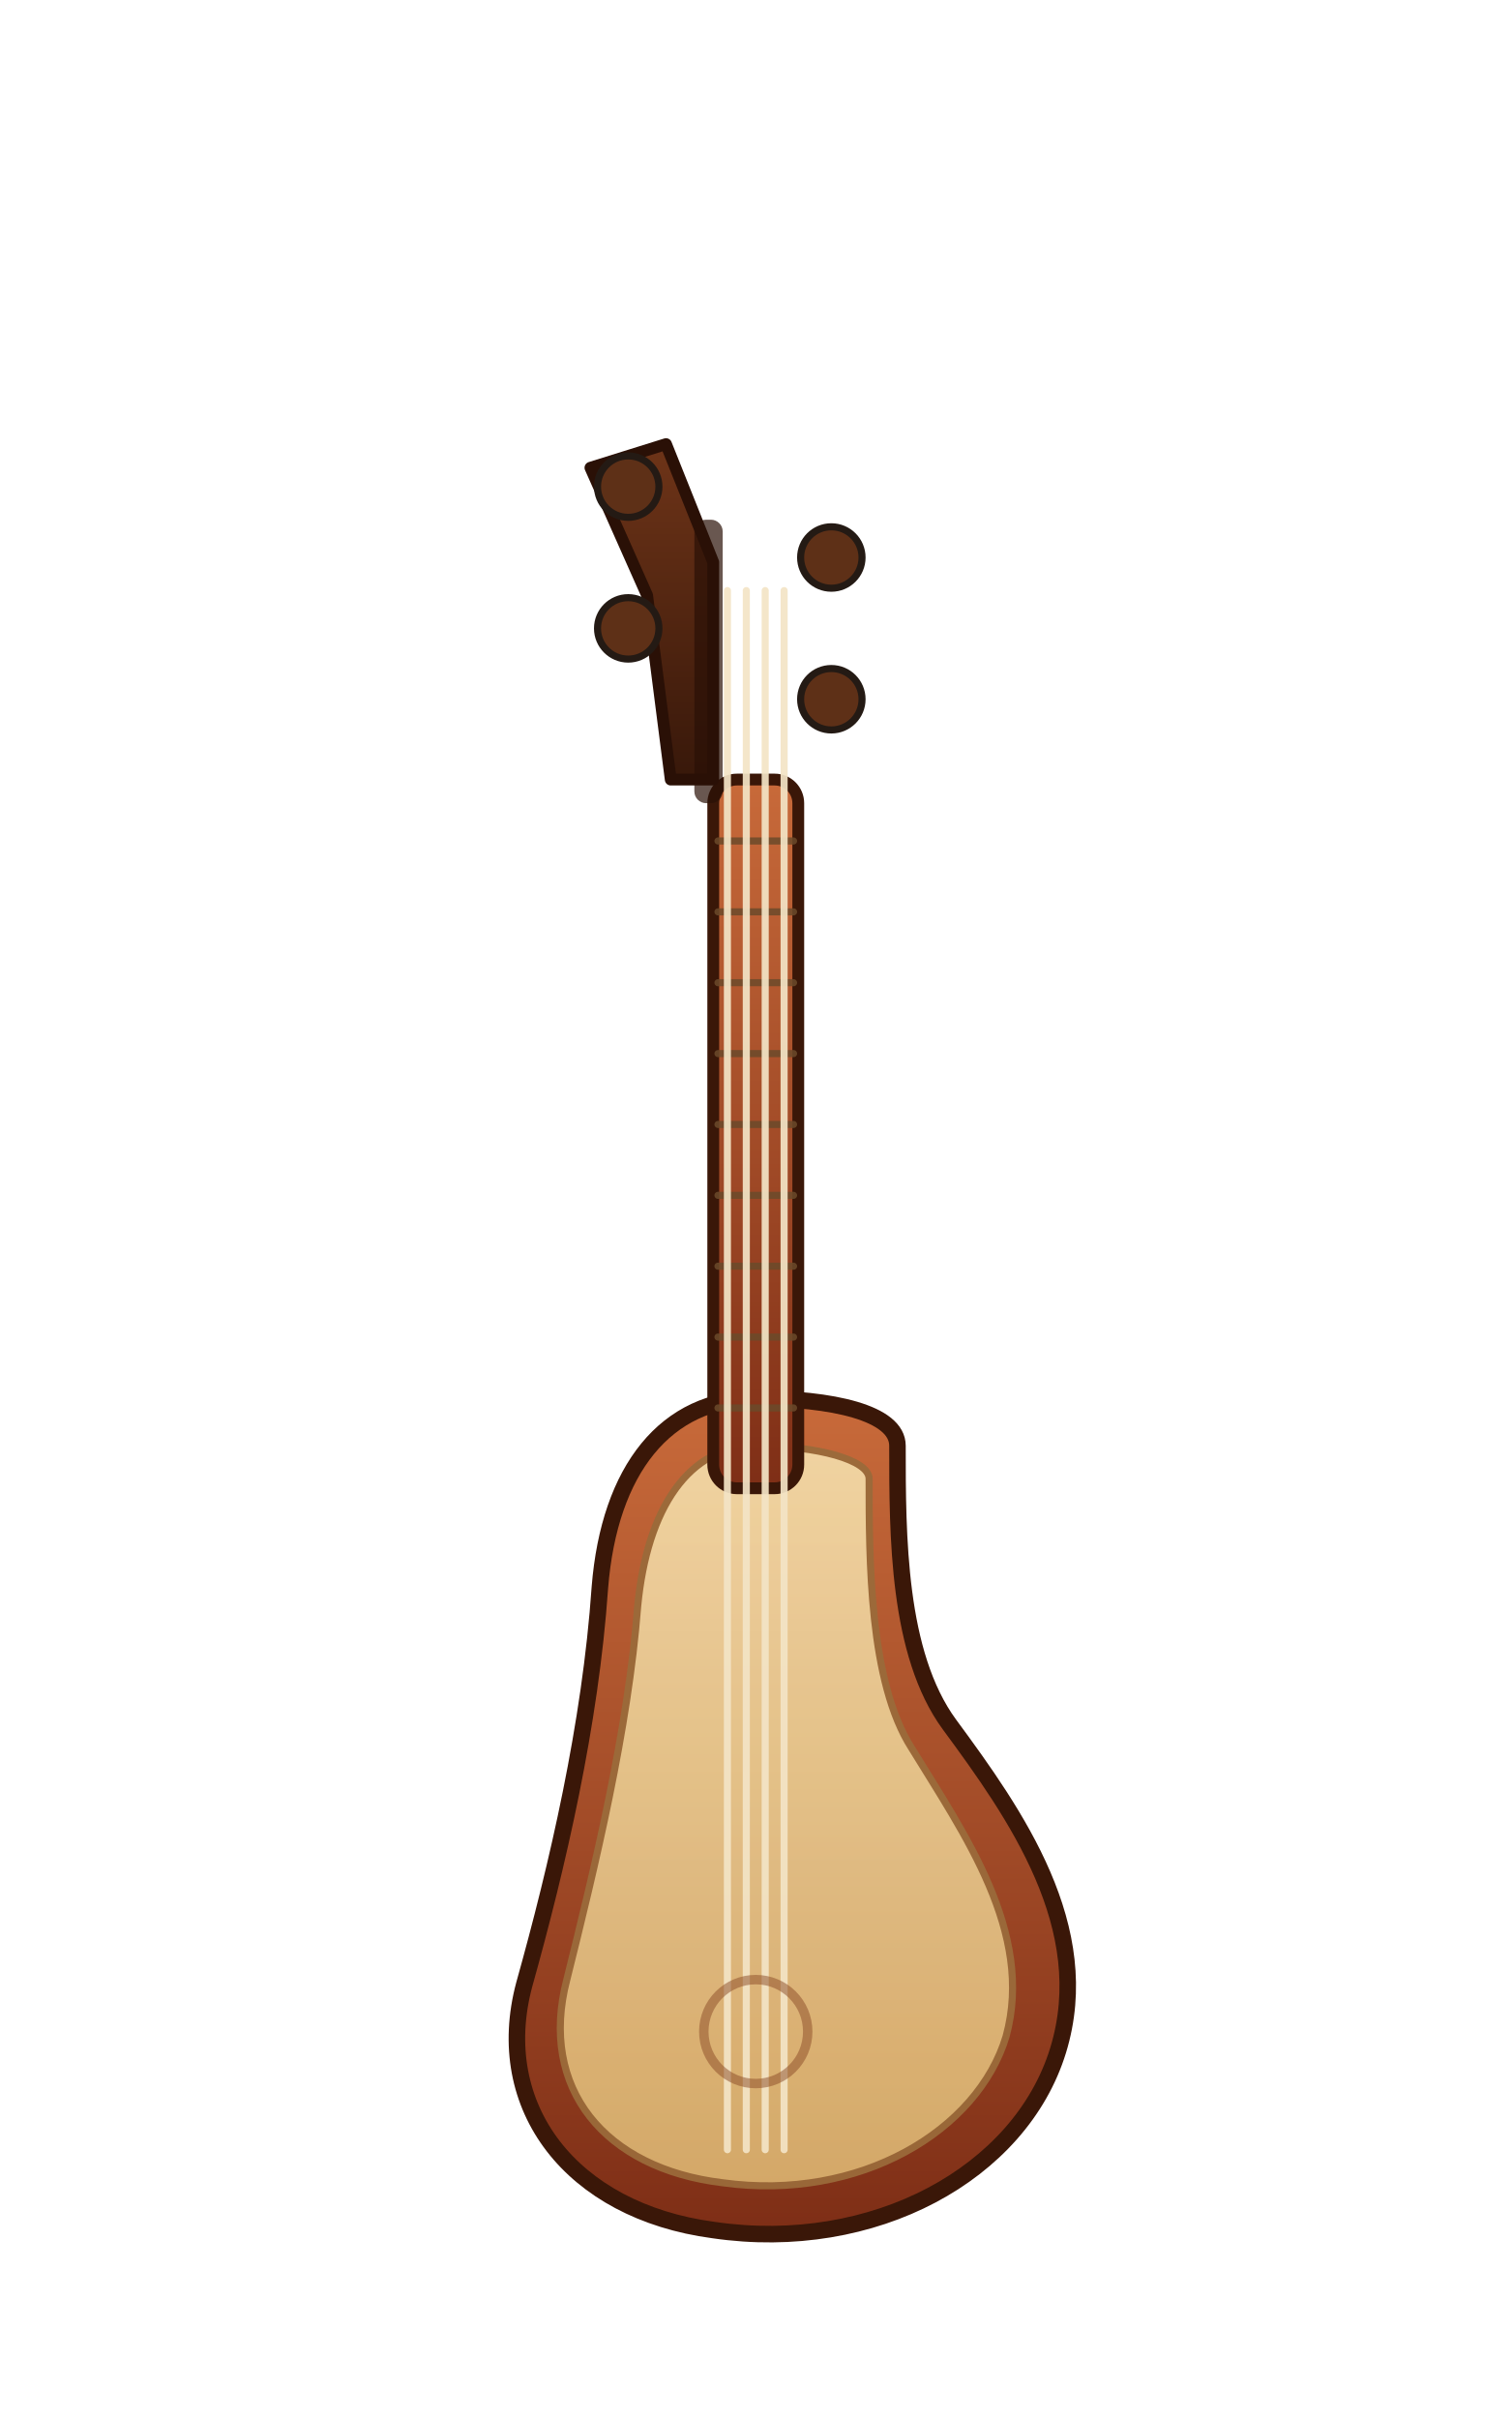
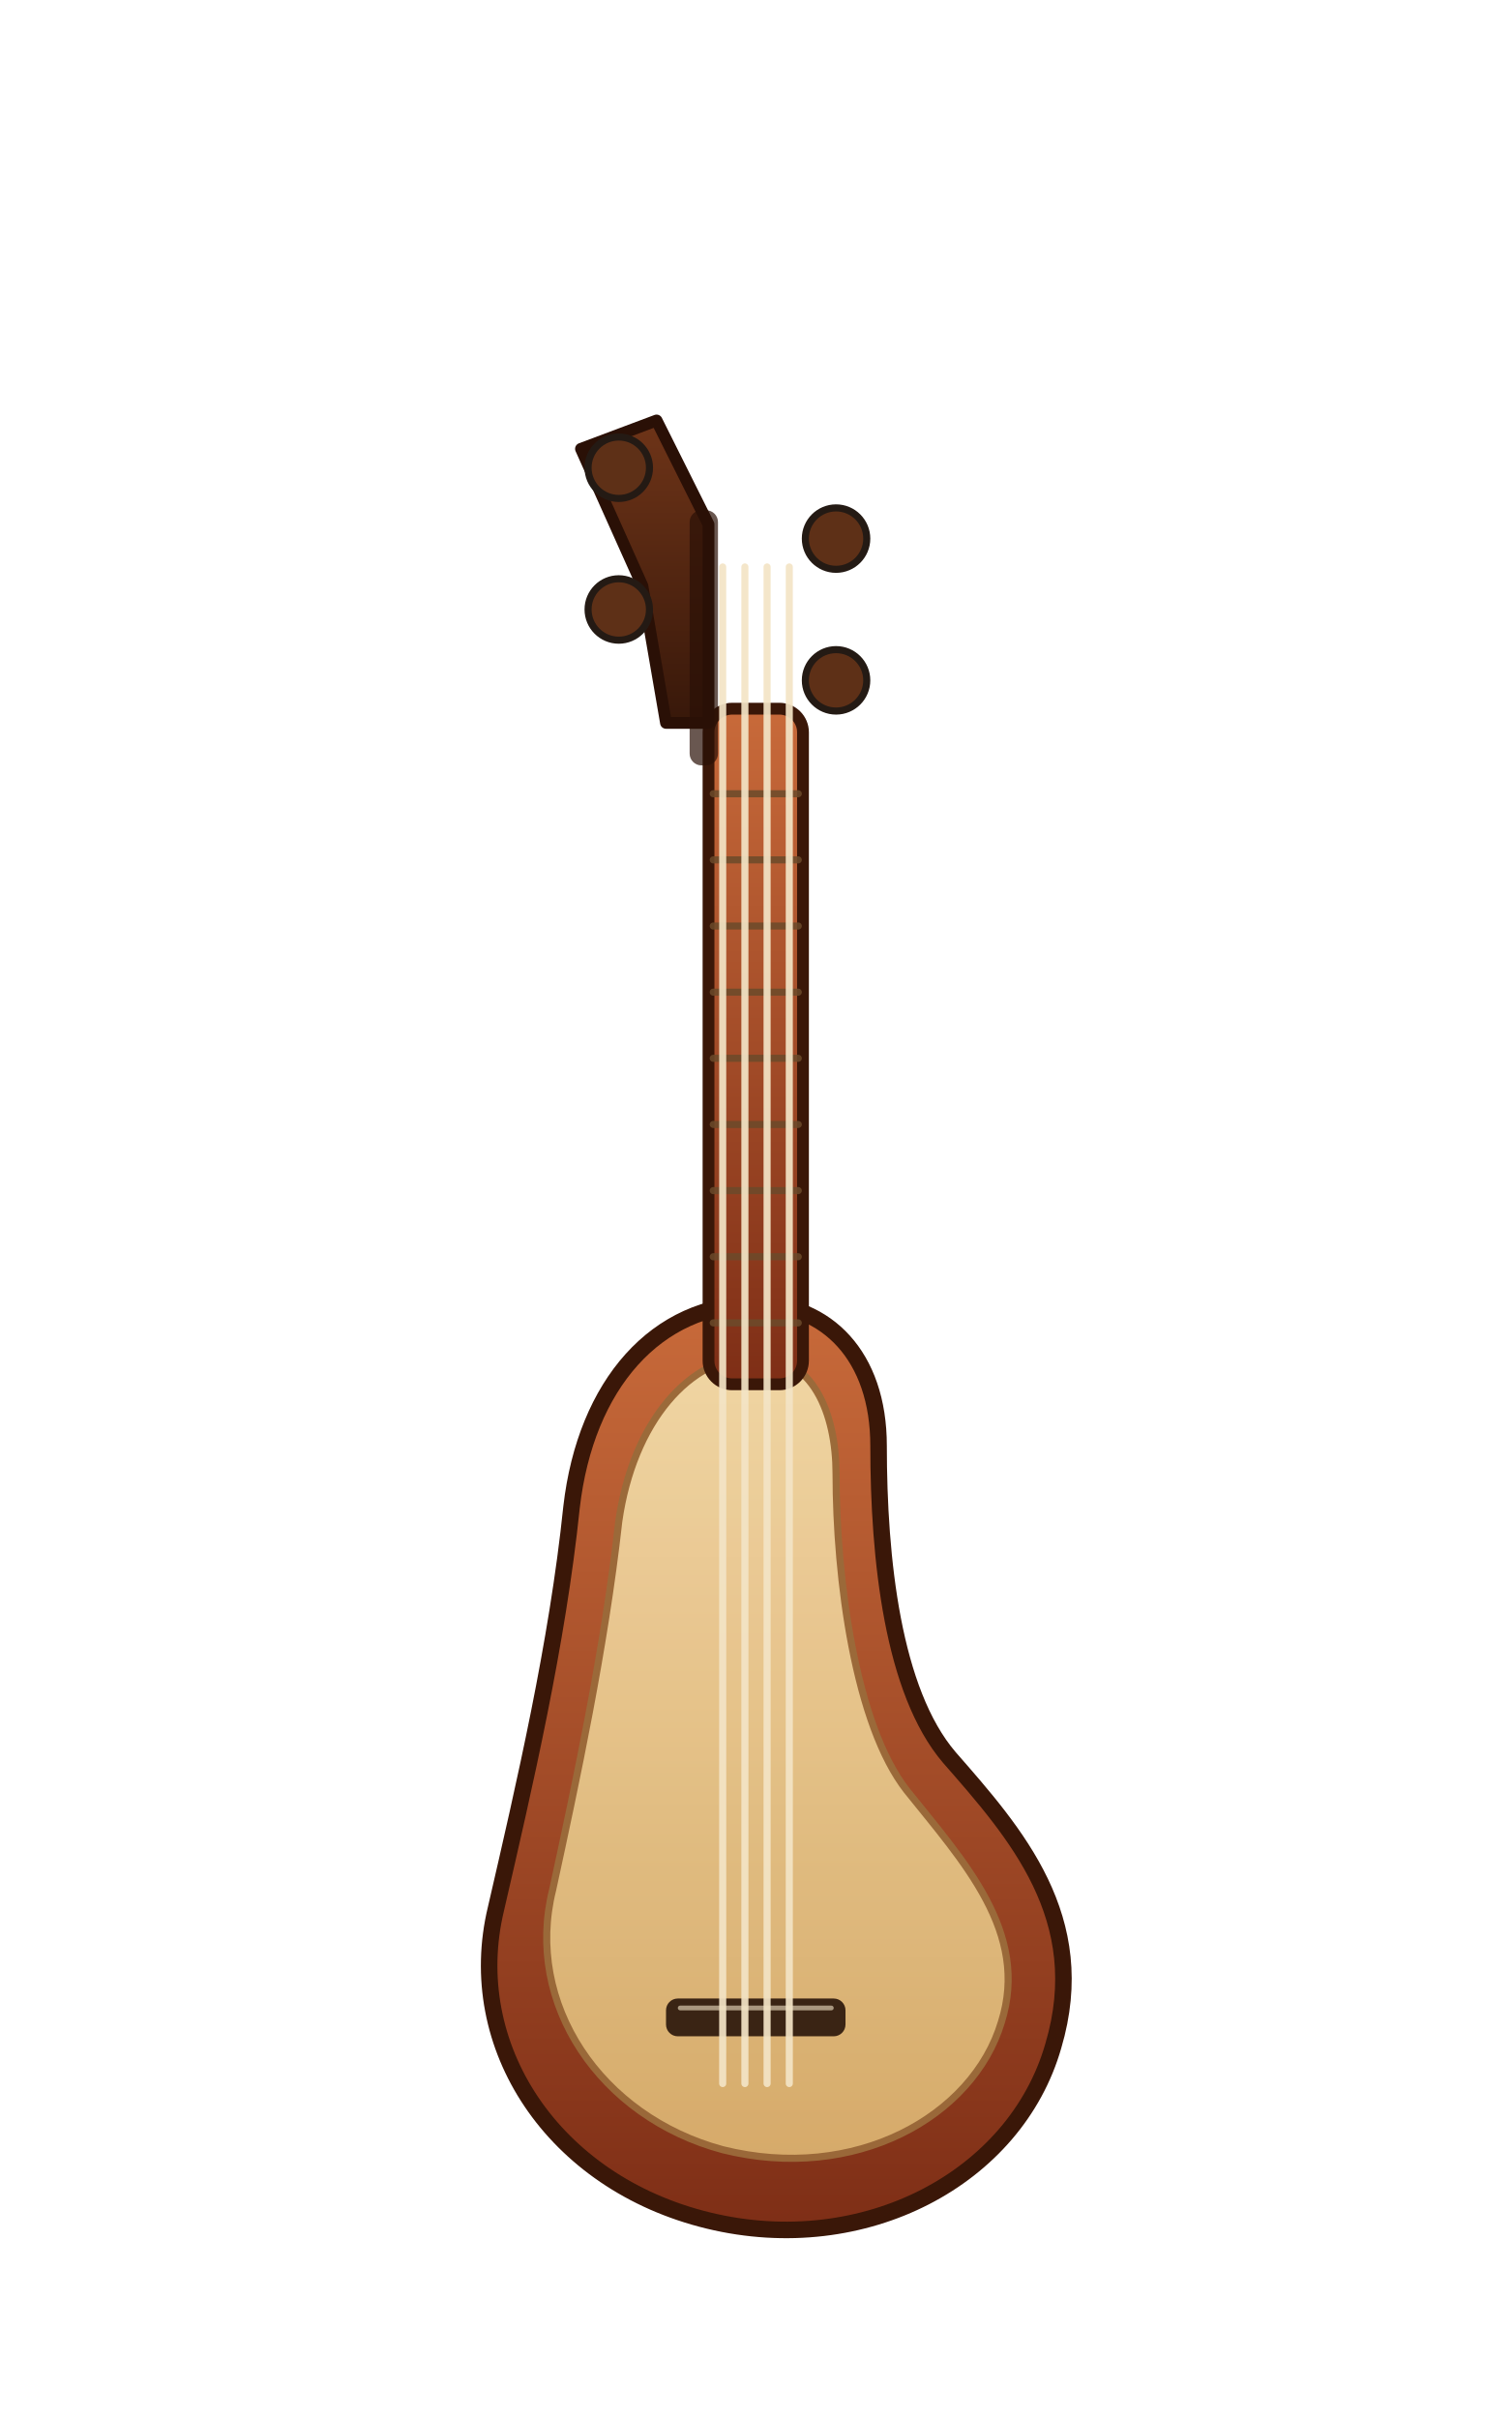
<svg xmlns="http://www.w3.org/2000/svg" width="640" height="1024" viewBox="0 0 640 1024">
  <defs>
    <linearGradient id="body" x1="0" y1="0" x2="0" y2="1">
      <stop offset="0" stop-color="#C86A3A" />
      <stop offset="1" stop-color="#7E2E16" />
    </linearGradient>
    <linearGradient id="face" x1="0" y1="0" x2="0" y2="1">
      <stop offset="0" stop-color="#F2D8A6" />
      <stop offset="1" stop-color="#D8AE6C" />
    </linearGradient>
    <linearGradient id="head" x1="0" y1="0" x2="0" y2="1">
      <stop offset="0" stop-color="#6E3418" />
      <stop offset="1" stop-color="#38180A" />
    </linearGradient>
  </defs>
-   <path d="M320 592 C282 592 258 622 254 672 C250 730 236 790 222 840 C208 892 242 936 302 944 C370 954 432 920 448 868 C464 816 430 768 402 730 C380 700 380 650 380 612 C380 598 352 592 320 592 Z" fill="url(#body)" stroke-linecap="round" stroke-linejoin="round" stroke="#3A1708" stroke-width="7" />
-   <path d="M320 612 C292 612 274 638 270 680 C266 732 252 790 240 838 C228 884 256 918 306 924 C364 932 414 902 426 862 C438 818 408 776 386 740 C368 712 368 660 368 626 C368 618 346 612 320 612 Z" fill="url(#face)" stroke-linecap="round" stroke-linejoin="round" opacity="0.95" stroke="#9A6A3A" stroke-width="3" />
-   <rect x="302" y="330" width="36" height="300" rx="10" ry="10" fill="url(#body)" stroke="#3A1708" stroke-width="5" />
-   <path d="M302 330 L302 238 L282 188 L250 198 L274 252 L284 330 Z" fill="url(#head)" stroke-linecap="round" stroke-linejoin="round" stroke="#2A1006" stroke-width="5" />
-   <rect x="294" y="220" width="12" height="120" rx="5" ry="5" fill="#2A1006" opacity="0.7" />
-   <circle cx="266" cy="206" r="13" fill="#5E3017" stroke="#241A14" stroke-width="3" />
-   <circle cx="352" cy="236" r="13" fill="#5E3017" stroke="#241A14" stroke-width="3" />
-   <circle cx="266" cy="266" r="13" fill="#5E3017" stroke="#241A14" stroke-width="3" />
-   <circle cx="352" cy="296" r="13" fill="#5E3017" stroke="#241A14" stroke-width="3" />
-   <line x1="304" y1="356" x2="336" y2="356" stroke="#6B4A2A" stroke-width="3" stroke-linecap="round" opacity="0.85" />
-   <line x1="304" y1="386" x2="336" y2="386" stroke="#6B4A2A" stroke-width="3" stroke-linecap="round" opacity="0.85" />
-   <line x1="304" y1="416" x2="336" y2="416" stroke="#6B4A2A" stroke-width="3" stroke-linecap="round" opacity="0.85" />
-   <line x1="304" y1="446" x2="336" y2="446" stroke="#6B4A2A" stroke-width="3" stroke-linecap="round" opacity="0.85" />
-   <line x1="304" y1="476" x2="336" y2="476" stroke="#6B4A2A" stroke-width="3" stroke-linecap="round" opacity="0.85" />
-   <line x1="304" y1="506" x2="336" y2="506" stroke="#6B4A2A" stroke-width="3" stroke-linecap="round" opacity="0.85" />
-   <line x1="304" y1="536" x2="336" y2="536" stroke="#6B4A2A" stroke-width="3" stroke-linecap="round" opacity="0.85" />
-   <line x1="304" y1="566" x2="336" y2="566" stroke="#6B4A2A" stroke-width="3" stroke-linecap="round" opacity="0.85" />
-   <line x1="304" y1="596" x2="336" y2="596" stroke="#6B4A2A" stroke-width="3" stroke-linecap="round" opacity="0.85" />
-   <line x1="308" y1="910" x2="308" y2="250" stroke="#F3E4C6" stroke-width="3" stroke-linecap="round" opacity="0.92" />
-   <line x1="316" y1="910" x2="316" y2="250" stroke="#F3E4C6" stroke-width="3" stroke-linecap="round" opacity="0.92" />
-   <line x1="324" y1="910" x2="324" y2="250" stroke="#F3E4C6" stroke-width="3" stroke-linecap="round" opacity="0.92" />
-   <line x1="332" y1="910" x2="332" y2="250" stroke="#F3E4C6" stroke-width="3" stroke-linecap="round" opacity="0.92" />
-   <circle cx="320" cy="860" r="22" fill="none" opacity="0.5" stroke="#8A4A26" stroke-width="4" />
+   <path d="M320 552 C278 552 248 586 242 638 C236 696 222 756 210 808 C196 866 234 924 300 940 C366 956 430 922 446 866 C462 812 430 776 402 744 C378 716 372 660 372 612 C372 574 350 552 320 552 Z" fill="url(#body)" stroke-linecap="round" stroke-linejoin="round" stroke="#3A1708" stroke-width="7" />
+   <path d="M320 574 C292 574 268 602 262 644 C256 698 244 754 234 800 C222 848 254 896 306 910 C362 924 412 896 424 856 C436 818 408 788 384 758 C362 730 354 668 354 624 C354 598 344 574 320 574 Z" fill="url(#face)" stroke-linecap="round" stroke-linejoin="round" opacity="0.97" stroke="#9A6A3A" stroke-width="3" />
+   <rect x="300" y="300" width="40" height="286" rx="10" ry="10" fill="url(#body)" stroke="#3A1708" stroke-width="5" />
+   <path d="M300 306 L300 222 L278 178 L246 190 L272 248 L282 306 Z" fill="url(#head)" stroke-linecap="round" stroke-linejoin="round" stroke="#2A1006" stroke-width="5" />
+   <rect x="292" y="216" width="12" height="108" rx="5" ry="5" fill="#2A1006" opacity="0.7" />
+   <circle cx="262" cy="198" r="13" fill="#5E3017" stroke="#241A14" stroke-width="3" />
+   <circle cx="354" cy="228" r="13" fill="#5E3017" stroke="#241A14" stroke-width="3" />
+   <circle cx="262" cy="258" r="13" fill="#5E3017" stroke="#241A14" stroke-width="3" />
+   <circle cx="354" cy="288" r="13" fill="#5E3017" stroke="#241A14" stroke-width="3" />
+   <line x1="302" y1="336" x2="338" y2="336" stroke="#6B4A2A" stroke-width="3" stroke-linecap="round" opacity="0.85" />
+   <line x1="302" y1="364" x2="338" y2="364" stroke="#6B4A2A" stroke-width="3" stroke-linecap="round" opacity="0.85" />
+   <line x1="302" y1="392" x2="338" y2="392" stroke="#6B4A2A" stroke-width="3" stroke-linecap="round" opacity="0.85" />
+   <line x1="302" y1="420" x2="338" y2="420" stroke="#6B4A2A" stroke-width="3" stroke-linecap="round" opacity="0.85" />
+   <line x1="302" y1="448" x2="338" y2="448" stroke="#6B4A2A" stroke-width="3" stroke-linecap="round" opacity="0.85" />
+   <line x1="302" y1="476" x2="338" y2="476" stroke="#6B4A2A" stroke-width="3" stroke-linecap="round" opacity="0.85" />
+   <line x1="302" y1="504" x2="338" y2="504" stroke="#6B4A2A" stroke-width="3" stroke-linecap="round" opacity="0.85" />
+   <line x1="302" y1="532" x2="338" y2="532" stroke="#6B4A2A" stroke-width="3" stroke-linecap="round" opacity="0.85" />
+   <line x1="302" y1="560" x2="338" y2="560" stroke="#6B4A2A" stroke-width="3" stroke-linecap="round" opacity="0.85" />
+   <rect x="282" y="846" width="76" height="16" rx="5" ry="5" fill="#3A2414" />
+   <line x1="288" y1="850" x2="352" y2="850" stroke="#F3E4C6" stroke-width="2" stroke-linecap="round" opacity="0.6" />
+   <line x1="306.0" y1="882" x2="306.0" y2="240" stroke="#F3E4C6" stroke-width="3" stroke-linecap="round" opacity="0.92" />
+   <line x1="315.4" y1="882" x2="315.4" y2="240" stroke="#F3E4C6" stroke-width="3" stroke-linecap="round" opacity="0.92" />
+   <line x1="324.8" y1="882" x2="324.8" y2="240" stroke="#F3E4C6" stroke-width="3" stroke-linecap="round" opacity="0.92" />
+   <line x1="334.2" y1="882" x2="334.2" y2="240" stroke="#F3E4C6" stroke-width="3" stroke-linecap="round" opacity="0.92" />
</svg>
